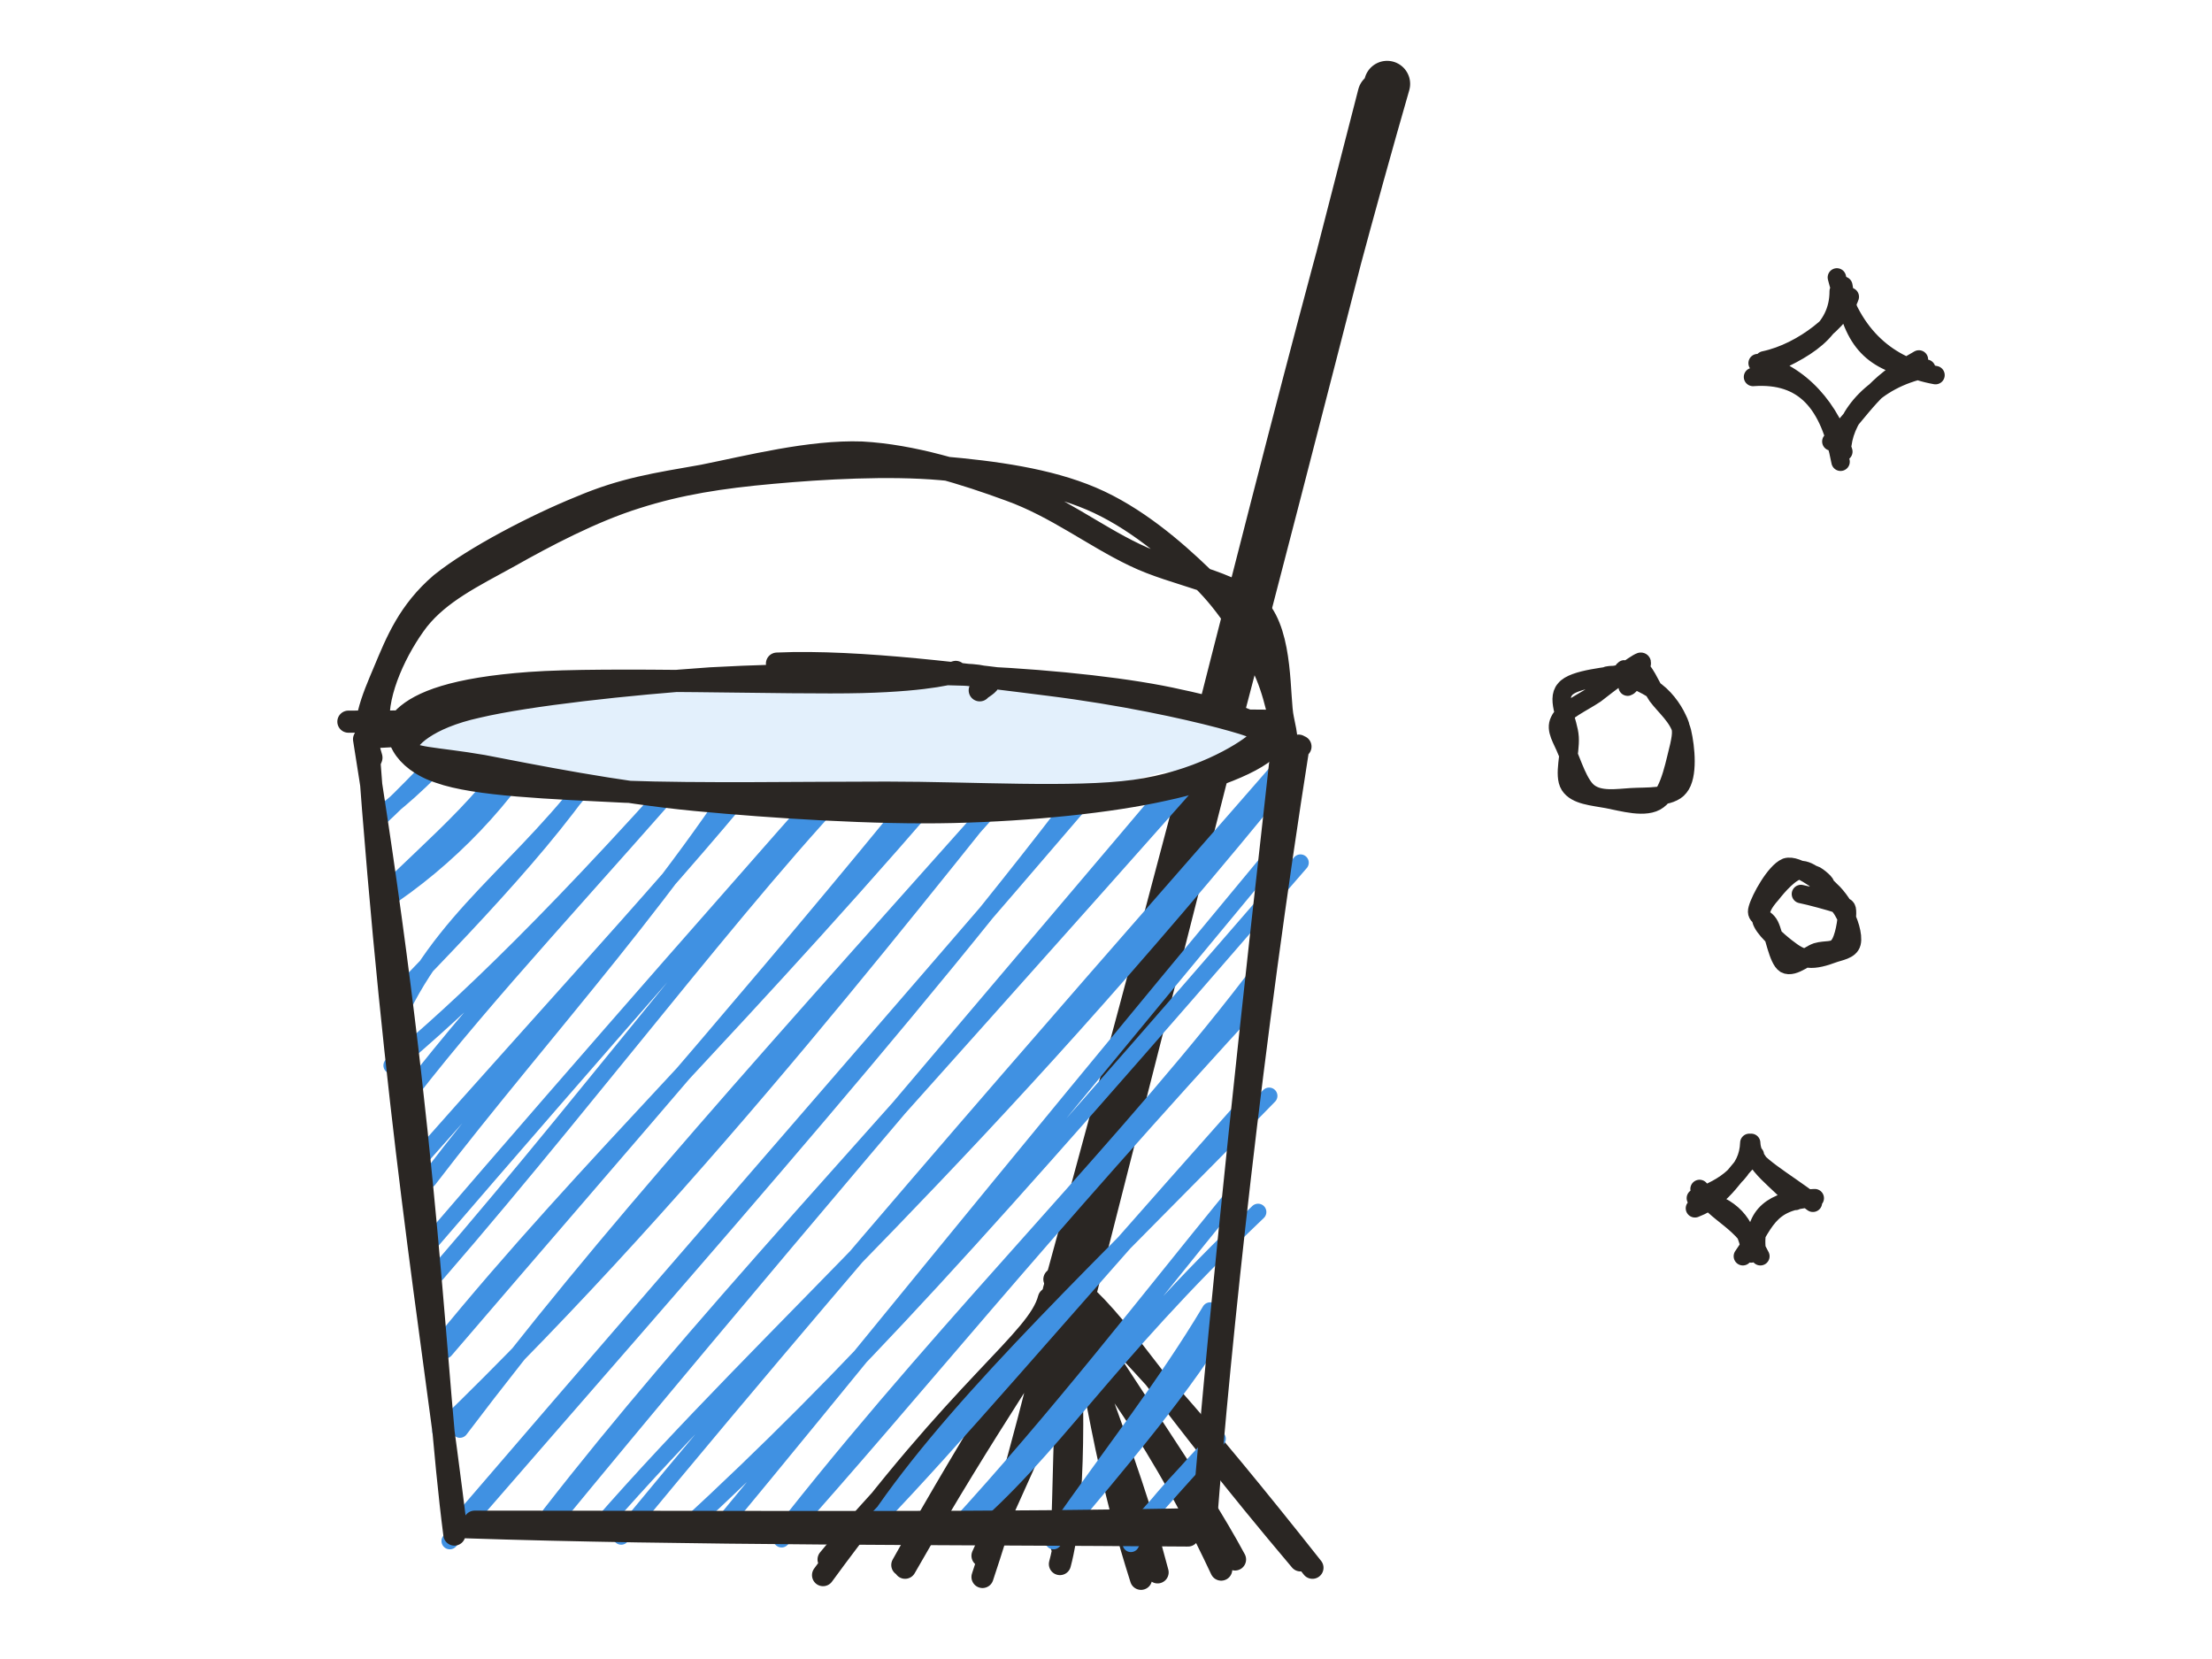
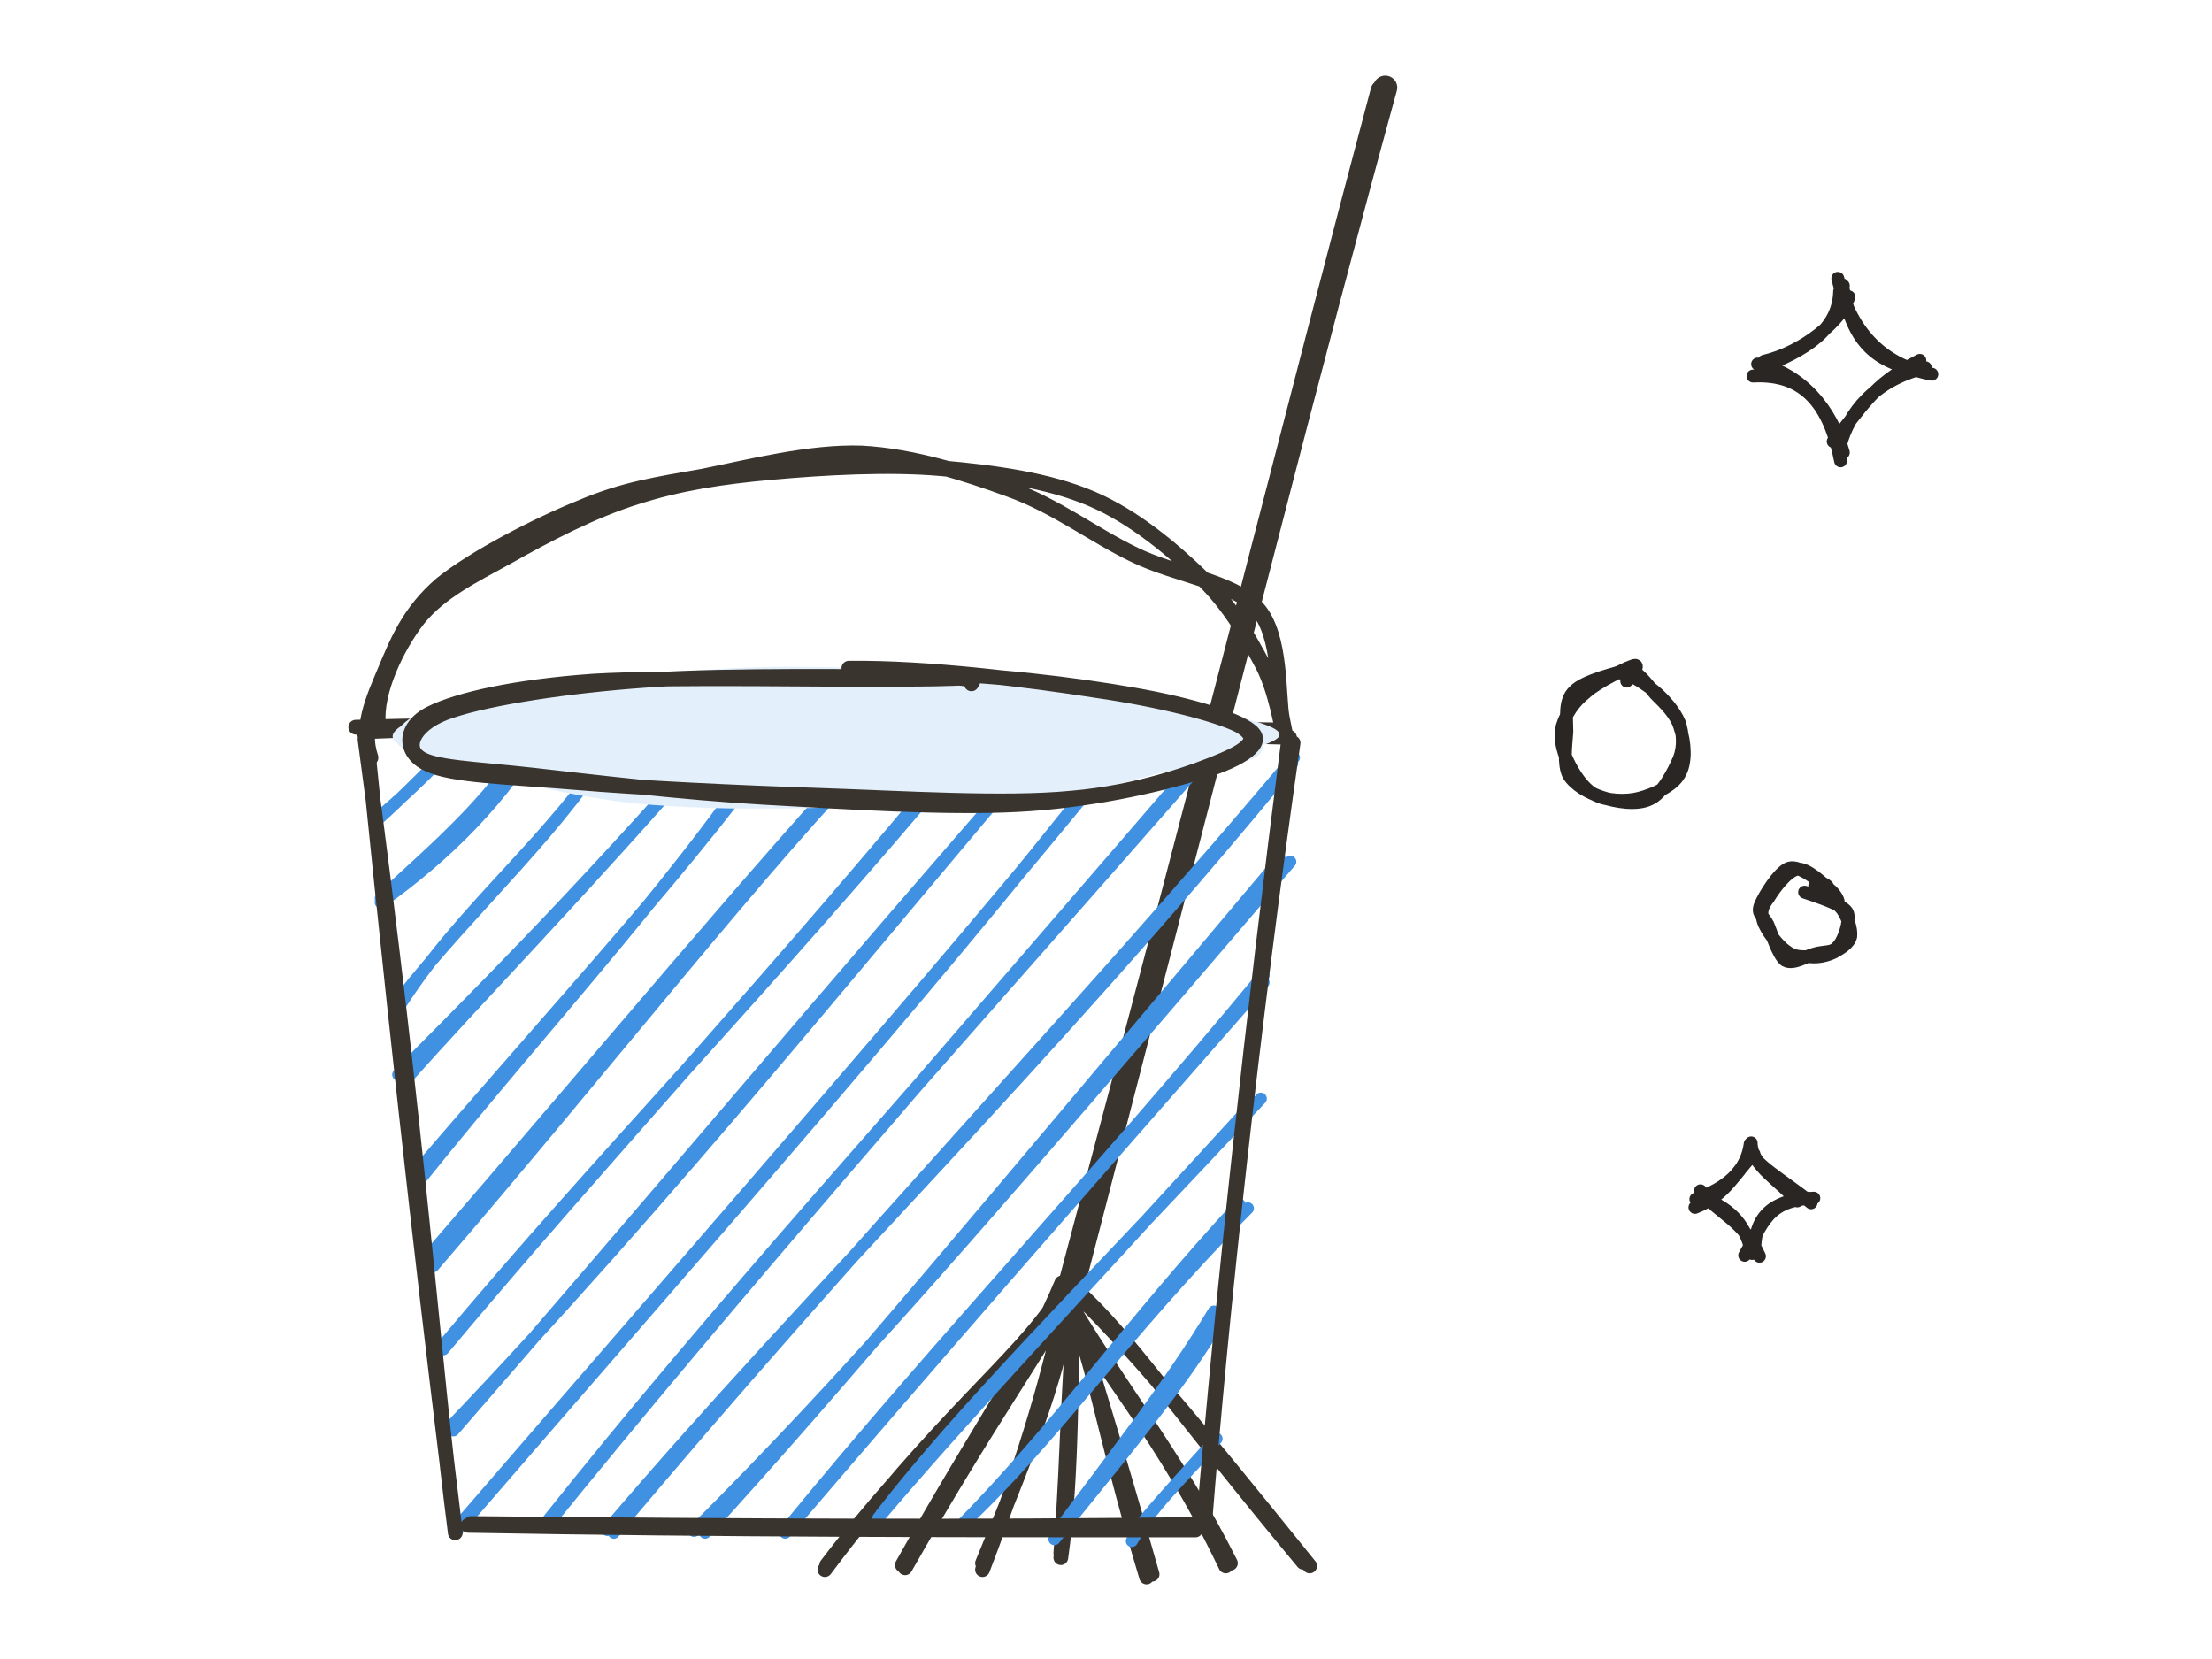
<svg xmlns="http://www.w3.org/2000/svg" viewBox="0 0 240 180" fill="none" stroke-linecap="round" stroke-linejoin="round">
-   <path d="M150.5 9.1 C142.9 35.5, 136.4 62, 116.3 140.8 M149.8 10.3 C140.2 47.5, 130.8 84.8, 115.6 140.3" stroke="#2a2623" stroke-width="5" />
-   <path d="M113.8 140.9 C112.6 145.5, 104.4 150.2, 89.3 170.9 M116.3 141.1 C106.5 151.4, 96.6 161, 89.9 169.2 M115.1 139.2 C112 146.8, 106.6 154.2, 97.9 169.8 M116.9 139.3 C112.8 146.9, 107.7 153.5, 98.2 170.1 M116.4 142.2 C116 148.3, 113.4 153.9, 106.6 168.8 M115.3 139.8 C112.8 148.9, 110.8 158.5, 106.6 171.1 M117.7 140.5 C115.4 145, 115.7 153.2, 115.2 167.8 M115.9 140.3 C116.5 150.8, 116.7 163.4, 115 169.7 M114.4 138.8 C119.5 146.2, 117.9 152.7, 123.8 171.3 M116.6 140.8 C117.5 148.8, 121.8 156.1, 125.6 170.6 M115.7 141.7 C118.1 147.6, 124 152.2, 132.5 170.3 M114.9 139 C122.2 150.9, 129.7 161.2, 134 169.2 M117.1 140 C122.2 144.5, 126.3 151.8, 141.1 169.3 M115.6 139.5 C122.9 146.6, 129.6 153.9, 142.4 170.1" stroke="#2a2623" stroke-width="2.4" />
-   <path d="M40.1 79.9 C40.1 79.9, 40.1 79.9, 40.1 79.9 M40.1 79.9 C40.1 79.9, 40.1 79.9, 40.1 79.9 M41.5 88.3 C42.4 87.5, 45.6 85.2, 49.9 80.2 M40.8 89.1 C44 86.3, 48.1 81.7, 50 80 M41.3 97.4 C47 91.6, 54.6 85.7, 58.1 77.8 M41.3 98 C48.7 93.2, 55.1 86.4, 59.1 79.4 M43.6 109.4 C49.2 98.1, 58.5 93.1, 66.7 80.7 M43.3 107.9 C52.3 98.6, 62.9 87.5, 67 79.2 M42.5 115.6 C49.9 109.4, 60.5 99.5, 79.1 78.3 M44.4 118.6 C53 107.5, 64 95.9, 77.1 80.8 M46.5 128 C58.9 111.8, 74.4 95.2, 84.3 78 M44.4 127 C61 108.2, 77.3 90.7, 85.3 80.1 M47.4 138.2 C65.6 117.2, 84 92.4, 95.8 81.3 M46.1 135.5 C64.4 114.2, 83.1 93, 94.6 80 M47.7 146.1 C63.9 126.2, 80.5 110.9, 105.9 81 M48.3 146.5 C67.5 124.1, 86.3 102.7, 103.7 81 M47.8 155.3 C76.6 127.5, 100.9 95.4, 115.6 77.4 M49.9 155.1 C65.7 134.2, 82.8 115.4, 114.9 79.4 M48.8 167.2 C75.6 136.3, 104.3 104.1, 122.8 78.5 M50.2 164.8 C79.4 130.8, 107.6 98.6, 124.1 79.1 M59.7 164.3 C75.1 144.5, 92.6 126.1, 132.9 80.5 M59.2 166 C81.8 138.5, 105.6 110.8, 132.2 79.3 M65.1 165.6 C83.6 144.4, 105.6 126, 140 83.6 M67.4 166.7 C96.7 131.2, 126 98.2, 140.6 81.4 M74.3 165.9 C92.4 149.2, 105.5 134.7, 141.1 93.6 M77.5 166.5 C91.6 149.5, 105.9 131.6, 137.8 93.2 M86 164.9 C103.9 142.3, 123 123.6, 137 105 M84.8 167 C99.4 150.7, 111.8 135, 137.2 107.4 M96 163.9 C104.9 151.2, 119.4 137.7, 137.7 118.9 M94.9 165.1 C103.8 155.8, 112.1 145.9, 135.2 119.9 M104.3 165.7 C114.3 157.3, 119.4 147.8, 136.5 131.5 M103.5 166.1 C114.9 153.7, 124.8 140.8, 133.4 130.3 M114.6 166.3 C120.9 157.3, 126.4 150.4, 131.3 142.2 M114.3 167.2 C121.6 158.5, 128.9 150, 133 142.8 M122.7 167.5 C125 163, 130.4 158.4, 131.7 156.3 M123.4 165.7 C125.9 163, 128.2 160.2, 132.1 156.1" stroke="#4091e2" stroke-width="1.8" />
-   <path d="M37.8 78.3 C58.8 78.3, 78.7 77.7, 137.7 78.2 M40.2 80 C69.7 78.3, 102.4 79.4, 141.1 81 M139.2 80.1 C135.9 109.6, 132.8 137.5, 130.5 164.9 M140.9 80.9 C135.8 113.2, 132.4 145, 130.8 165.7 M131.1 164.8 C107.4 165.3, 85.8 165.1, 51.5 165.1 M128.9 166.6 C102.8 166.4, 74.4 166.5, 50.4 165.7 M49.3 166.5 C47 148.7, 46.8 125.8, 39.5 80.2 M49.5 166 C46.7 143.2, 42.9 121.5, 39.9 80.2" stroke="#2a2623" stroke-width="2.4" />
-   <path d="M41 78.5 C40.7 75, 43 70.2, 45.3 67.2 C47.7 64.2, 51.2 62.5, 55.2 60.3 C59.1 58.1, 64.2 55.4, 69 53.9 C73.7 52.4, 78.2 51.7, 83.8 51.2 C89.3 50.7, 96.4 50.3, 102.1 50.8 C107.9 51.3, 113.7 52.1, 118.4 54.1 C123.1 56.1, 127.3 59.7, 130.4 62.7 C133.5 65.7, 135.5 69.3, 137 72.1 C138.5 75, 139 78.7, 139.4 80 M40.2 82.2 C39.1 78.9, 40.5 75.9, 41.8 72.8 C43.1 69.7, 44.4 66.4, 47.9 63.4 C51.5 60.5, 58.3 57, 63 55.1 C67.7 53.1, 71.2 52.6, 76.3 51.7 C81.3 50.7, 87.9 49, 93.5 49.2 C99 49.5, 104.7 51.3, 109.6 53.1 C114.6 54.9, 118.7 58.1, 123.1 60.2 C127.6 62.4, 133.8 63.1, 136.4 66 C139.1 69, 138.6 75.7, 139.1 78 C139.6 80.4, 139.4 79.7, 139.4 80" stroke="#2a2623" stroke-width="2.6" />
+   <path d="M150.3 9.5 C142 39.7, 134.4 70, 116.1 140.6 M150 9.9 C141.1 43.3, 132.8 76.8, 115.8 140.5" stroke="#3a342e" stroke-width="2.6" />
+   <path d="M114.7 141 C110.5 147.6, 101.7 154, 89.5 170.3 M115.4 141 C108.6 149.3, 99.3 157.2, 89.7 169.8 M115.2 139.2 C112.1 146.8, 106.7 154.1, 97.9 169.8 M116.8 139.3 C112.7 146.9, 107.6 153.6, 98.2 170.1 M116 141.4 C114.9 148.5, 112.5 155.4, 106.6 169.6 M115.7 140.6 C113.9 148.7, 111.7 157, 106.6 170.3 M117.1 140.4 C115.8 147, 116 156.8, 115.1 168.5 M116.5 140.4 C116.1 148.8, 116.4 159.8, 115.1 169 M115.1 139.5 C118.8 147.1, 119.2 153.8, 124.4 171.1 M115.9 140.1 C118.2 147.9, 120.5 155, 125 170.8 M115.4 140.8 C119.5 148.8, 126 155.3, 133 169.9 M115.2 139.9 C120.8 149.7, 127.7 158, 133.5 169.6 M116.7 139.9 C122.4 145, 127.1 152.3, 141.4 169.5 M116 139.6 C122.7 146.1, 128.8 153.4, 142.1 169.9" stroke="#3a342e" stroke-width="1.6" />
+   <path d="M40.1 79.9 C40.1 79.9, 40.1 79.9, 40.1 79.9 M40.1 79.9 C40.1 79.9, 40.1 79.9, 40.1 79.9 M41.3 88.5 C42.8 87.2, 46.2 84.3, 49.9 80.1 M41 88.9 C43.6 86.6, 47.5 82.6, 50 80.1 M41.3 97.5 C47.3 91.9, 54.7 85.8, 58.3 78.1 M41.3 97.9 C48.4 92.9, 55 86.3, 58.9 79.1 M43.5 108.9 C50.3 98.3, 60 91.1, 66.8 80.2 M43.4 108.4 C51.2 98.4, 61.4 89.5, 66.9 79.7 M43.2 116.6 C51 108.7, 61.7 98.2, 78.4 79.2 M43.7 117.5 C51.9 108.2, 62.8 97.2, 77.8 79.9 M45.8 127.7 C59.6 110.5, 75.4 93.6, 84.6 78.7 M45.1 127.3 C60.3 109.5, 76.3 92.3, 85 79.4 M47 137.4 C65.2 116.3, 83.7 92.6, 95.4 80.9 M46.5 136.3 C64.8 115.1, 83.4 92.8, 95 80.4 M47.9 146.2 C65.2 125.5, 82.5 108, 105.1 81 M48.1 146.4 C66.2 124.8, 84.3 105.6, 104.5 81 M48.5 155.2 C72.8 129.8, 94.6 102.4, 115.4 78.1 M49.2 155.2 C69.5 131.9, 89.1 108.4, 115.1 78.7 M49.3 166.4 C76.9 134.4, 105.5 102.2, 123.3 78.7 M49.7 165.6 C78.1 132.7, 106.4 100.5, 123.6 78.9 M59.5 164.9 C77.4 142.4, 97.1 120.7, 132.7 80.1 M59.4 165.4 C79.5 140.6, 101 116.2, 132.4 79.7 M65.9 166 C88.2 139.8, 112.7 116.3, 140.2 82.8 M66.6 166.3 C92.1 135.8, 118.9 107.9, 140.4 82.2 M75.3 166.1 C92.1 149.3, 105.6 133.7, 140 93.5 M76.5 166.3 C91.9 149.4, 105.8 132.6, 138.9 93.3 M85.6 165.6 C102.3 145.2, 119.1 127.6, 137.1 105.8 M85.2 166.3 C101 147.8, 115.7 131, 137.1 106.6 M95.6 164.3 C104.5 152.8, 116.8 140.6, 136.8 119.2 M95.3 164.7 C104.2 154.2, 114.7 143, 136.1 119.6 M104 165.8 C114.5 156, 121.3 145.4, 135.4 131.1 M103.8 166 C114.7 155, 122.9 143.2, 134.5 130.7 M114.5 166.5 C121.1 157.6, 126.9 150.3, 131.7 142.3 M114.4 167 C121.4 158.2, 128.4 150.1, 132.6 142.7 M122.8 167.2 C125.2 163, 130 158.7, 131.8 156.3 M123.3 166 C125.7 163, 128.6 159.9, 132 156.1" stroke="#4091e2" stroke-width="1.3" />
+   <path d="M38.6 78.9 C62.6 78.3, 87 78.3, 138.9 79.2 M39.4 79.4 C65.9 78.3, 94.1 78.8, 139.9 80 M139.8 80.4 C135.9 110.8, 132.7 140, 130.6 165.2 M140.3 80.6 C135.8 112, 132.5 142.5, 130.7 165.4 M130.3 165.4 C105.8 165.7, 81.8 165.6, 51.1 165.3 M129.7 166 C104.4 166, 78.4 166, 50.8 165.5 M49.4 166.3 C46.9 147, 45.6 124.5, 39.6 80.2 M49.4 166.2 C46.8 144.9, 44.1 122.8, 39.8 80.2" stroke="#3a342e" stroke-width="1.6" />
+   <path d="M41 78.5 C40.7 75, 43 70.2, 45.3 67.2 C47.7 64.2, 51.2 62.5, 55.2 60.3 C59.1 58.1, 64.2 55.4, 69 53.9 C73.7 52.4, 78.2 51.7, 83.8 51.2 C89.3 50.7, 96.4 50.3, 102.1 50.8 C107.9 51.3, 113.7 52.1, 118.4 54.1 C123.1 56.1, 127.3 59.7, 130.4 62.7 C133.5 65.7, 135.5 69.3, 137 72.1 C138.5 75, 139 78.7, 139.4 80 M40.2 82.2 C39.1 78.9, 40.5 75.9, 41.8 72.8 C43.1 69.7, 44.4 66.4, 47.9 63.4 C51.5 60.5, 58.3 57, 63 55.1 C67.7 53.1, 71.2 52.6, 76.3 51.7 C81.3 50.7, 87.9 49, 93.5 49.2 C99 49.5, 104.7 51.3, 109.6 53.1 C114.6 54.9, 118.7 58.1, 123.1 60.2 C127.6 62.4, 133.8 63.1, 136.4 66 C139.1 69, 138.6 75.7, 139.1 78 C139.6 80.4, 139.4 79.7, 139.4 80" stroke="#3a342e" stroke-width="1.7" />
  <path d="M111.3 74.8 C119.4 75.4, 128 76.2, 132.2 77.4 C136.4 78.6, 137.9 80.8, 136.5 82 C135.1 83.1, 130.5 83.2, 124 84.1 C117.5 85, 106.5 86.8, 97.4 87.3 C88.3 87.8, 77.6 88, 69.3 87.2 C60.9 86.4, 51.7 83.7, 47.3 82.4 C43 81, 41.7 80.2, 43.2 79 C44.7 77.8, 50 76.3, 56.4 75.2 C62.9 74.1, 72.3 72.7, 82 72.4 C91.7 72.1, 108.6 73.2, 114.7 73.5 C120.8 73.9, 118.7 74.5, 118.5 74.6 M102.3 73.9 C110.7 74.1, 119 75.2, 125.1 76.1 C131.2 77, 137.8 78.3, 138.7 79.4 C139.6 80.5, 135.5 81.3, 130.5 82.6 C125.4 83.9, 116.9 86.7, 108.6 87.2 C100.2 87.6, 89.4 86, 80.4 85.5 C71.4 85, 60.7 84.9, 54.5 84.1 C48.2 83.2, 43.8 81.9, 43 80.5 C42.3 79.1, 45.1 76.8, 50.2 75.8 C55.3 74.9, 65.2 75.2, 73.4 75 C81.7 74.7, 95.2 75.1, 99.7 74.6 C104.2 74.2, 100.6 72.4, 100.5 72.2" stroke="none" fill="#e3f0fc" />
-   <path d="M84.3 72 C93.2 71.6, 105.8 73.3, 113.8 74.3 C121.8 75.3, 128.6 76.8, 132.4 77.8 C136.1 78.8, 137.9 79.3, 136.3 80.6 C134.8 81.9, 129.8 84.9, 123.1 85.8 C116.5 86.7, 105.5 86, 96.2 86 C87 86, 75.9 86.2, 67.8 85.9 C59.7 85.5, 51.6 85.2, 47.7 83.8 C43.7 82.5, 42.3 79.4, 43.9 77.8 C45.6 76.2, 49.2 74.7, 57.5 74.1 C65.7 73.5, 85.8 74.2, 93.5 74 C101.2 73.8, 103.7 72.9, 103.7 72.9 M106.5 73.5 C114.7 73.9, 122.8 74.8, 128 76 C133.3 77.1, 138.3 78.9, 138 80.5 C137.7 82.1, 132 84.5, 126.3 85.7 C120.5 87, 111.9 87.9, 103.4 88.1 C95 88.3, 84 87.6, 75.5 86.8 C67 86, 57.6 84.1, 52.4 83.1 C47.2 82.2, 44.2 82.3, 44.1 81.2 C44 80.2, 46.3 77.9, 51.8 76.7 C57.3 75.4, 68.3 74.2, 77.1 73.6 C85.9 73.1, 99.8 73, 104.6 73.2 C109.5 73.4, 106.4 74.6, 106.3 74.9" stroke="#2a2623" stroke-width="2.4" />
-   <path d="M200 31 C200.9 36.8, 202.9 39.1, 207.8 40.1 M199.3 30.1 C200.9 36.5, 205 39.8, 210 40.7 M209 40 C203.2 41.2, 200.3 45.1, 199.9 48.2 M208.2 39 C203 41.9, 202.4 44, 198.7 47.9 M200 49 C198.7 44.5, 195.4 40.5, 190.7 39.4 M199.7 50.1 C198.5 43.8, 195.8 40.5, 190.2 40.9 M191 40 C195.9 38, 199.5 35.9, 199.5 31.6 M191.4 39.1 C195.7 38.2, 199.9 34.6, 200.7 32.2 M200 31 C200 31, 200 31, 200 31 M200 31 C200 31, 200 31, 200 31 M190 124 C190.1 126.5, 193.1 128.1, 194.8 130.3 M190 124.8 C189.9 126.1, 193.7 128.2, 196.7 130.5 M196 130 C192.7 130.3, 190.1 131.6, 190.6 135.7 M196.9 130 C191.6 130.2, 191.5 132.9, 189.1 136.3 M190 136 C189.5 133.2, 188.4 131.2, 184.9 130.2 M191 136.3 C189 132.2, 186.4 132, 184.4 129 M184 130 C187.3 128.8, 189.7 127.1, 189.8 124 M183.9 131.1 C187.3 129.8, 188.1 127.1, 190.4 125.3 M190 124 C190 124, 190 124, 190 124 M190 124 C190 124, 190 124, 190 124 M174.4 73.3 C175.8 73, 177.9 73.9, 179.2 74.7 C180.5 75.5, 181.5 76.9, 182 78 C182.5 79, 182.5 79.5, 182.2 80.9 C181.8 82.4, 181.2 85.9, 179.9 86.8 C178.6 87.8, 176 87, 174.4 86.7 C172.8 86.4, 171 86.3, 170.3 85.2 C169.6 84.1, 170.4 81.7, 170.3 80 C170.2 78.3, 168.8 75.9, 169.8 74.8 C170.7 73.6, 174.8 73.4, 175.8 73.1 C176.9 72.7, 176.1 72.5, 176.2 72.7 M177.5 72.2 C178.5 72.7, 179 74.3, 179.8 75.5 C180.7 76.7, 182.1 77.8, 182.5 79.4 C182.9 81.1, 183.2 84.2, 182.2 85.4 C181.3 86.6, 178.6 86.4, 177 86.5 C175.4 86.6, 173.6 86.9, 172.4 86 C171.3 85.2, 170.6 82.8, 170 81.5 C169.5 80.2, 168.7 79.2, 169.2 78.2 C169.7 77.1, 171.6 76.3, 173.1 75.3 C174.5 74.2, 177.4 72, 178 71.8 C178.6 71.7, 177 74.4, 176.6 74.5 M197.3 95.9 C197.9 96.6, 199.4 97.8, 200 98.9 C200.6 99.9, 201.1 101.5, 200.9 102.3 C200.7 103.1, 199.6 103.2, 198.8 103.5 C198 103.8, 197 104.1, 196.2 104 C195.3 103.9, 194.7 103.5, 193.8 102.8 C192.9 102.1, 191.3 100.7, 191.1 99.8 C190.8 98.8, 191.4 97.9, 192.2 97 C192.9 96.1, 194.3 94.5, 195.3 94.4 C196.4 94.3, 197.8 95.8, 198.6 96.6 C199.4 97.3, 200.3 98.7, 200.2 98.9 M195.4 97 C196.4 97.2, 198.6 97.8, 199.5 98.1 C200.3 98.5, 200.4 98.3, 200.4 99.1 C200.4 99.8, 200.1 101.9, 199.5 102.6 C199 103.3, 198.1 103, 197.1 103.3 C196.2 103.6, 194.6 105.1, 193.7 104.6 C192.9 104.1, 192.5 101.4, 192 100.4 C191.5 99.4, 190.4 99.6, 190.7 98.6 C191 97.5, 192.6 94.6, 193.8 94.1 C195 93.7, 197.4 95.8, 197.9 95.9 C198.4 96.1, 197.2 95, 196.8 94.9" stroke="#2a2623" stroke-width="2" />
+   <path d="M92.1 72.5 C100.7 72.4, 111.8 73.8, 118.8 74.9 C125.8 75.9, 132 77.5, 134.4 78.7 C136.7 80, 135.8 81.1, 132.8 82.4 C129.8 83.7, 123.5 86, 116.2 86.6 C109 87.3, 98 86.6, 89 86.3 C80 86, 69.5 85.5, 62.4 84.9 C55.3 84.3, 49 84.2, 46.4 82.9 C43.8 81.7, 43.7 78.9, 46.7 77.4 C49.7 75.9, 55.9 74.5, 64.4 73.9 C72.8 73.4, 90.7 73.8, 97.4 73.7 C104.1 73.7, 104.6 73.5, 104.6 73.6 M98.7 73 C107.2 73.1, 116.8 74.3, 123 75.4 C129.3 76.5, 134.9 78.2, 136 79.6 C137.1 80.9, 134.1 82.7, 129.8 83.9 C125.5 85.2, 118.2 86.9, 110.3 87.3 C102.5 87.7, 91.5 87, 82.7 86.5 C74 86, 64 84.8, 57.8 84.1 C51.6 83.4, 46.8 83.3, 45.4 82.1 C43.9 81, 44.9 78.4, 49 77.1 C53.2 75.7, 61.6 74.4, 70.2 73.8 C78.8 73.2, 94.9 73.4, 100.7 73.5 C106.6 73.5, 105.5 74, 105.4 74.2" stroke="#3a342e" stroke-width="1.6" />
+   <path d="M199.9 30.9 C200.9 36.8, 203.2 39.2, 208.2 40.2 M199.4 30.2 C200.9 36.5, 204.7 39.7, 209.6 40.6 M208.9 39.9 C203.2 41.3, 200.6 44.9, 199.7 48.2 M208.3 39.1 C203 41.8, 202.1 44.2, 198.9 47.9 M200 49.1 C198.7 44.4, 195.4 40.5, 190.7 39.5 M199.7 50 C198.5 43.9, 195.8 40.5, 190.2 40.8 M191 39.9 C195.9 38, 199.5 35.8, 199.6 31.6 M191.4 39.2 C195.7 38.2, 199.9 34.7, 200.6 32.2 M200 31 C200 31, 200 31, 200 31 M200 31 C200 31, 200 31, 200 31 M190 124.1 C190.1 126.5, 193.1 128.1, 195 130.3 M190 124.7 C189.9 126.1, 193.7 128.2, 196.5 130.5 M196.1 130 C192.6 130.3, 190.3 131.8, 190.4 135.8 M196.8 130 C191.7 130.2, 191.3 132.7, 189.3 136.2 M190.1 136 C189.4 133.1, 188.1 131.3, 184.8 130 M190.9 136.3 C189.1 132.3, 186.7 131.9, 184.5 129.2 M184 130.1 C187.3 128.9, 189.5 127.1, 189.9 124.1 M183.9 131 C187.3 129.7, 188.3 127.1, 190.3 125.2 M190 124 C190 124, 190 124, 190 124 M190 124 C190 124, 190 124, 190 124 M175.4 73 C176.6 72.9, 178.2 74, 179.4 74.9 C180.6 75.9, 181.7 77.2, 182.2 78.4 C182.6 79.6, 182.7 81, 182.2 82.3 C181.6 83.7, 180.4 86.1, 179 86.7 C177.6 87.4, 175.3 87, 173.8 86.5 C172.3 86, 170.9 85.2, 170.2 84.1 C169.6 82.9, 169.9 80.9, 170 79.4 C170 77.9, 169.7 76, 170.8 75 C171.9 73.8, 175.6 73, 176.5 72.7 C177.4 72.4, 176.4 73.1, 176.3 73.3 M176.5 72.5 C177.7 72.8, 178.7 74.2, 179.6 75.3 C180.6 76.3, 181.9 77.5, 182.3 79 C182.8 80.5, 183 82.7, 182.2 84 C181.5 85.3, 179.4 86.2, 177.9 86.6 C176.4 87, 174.3 86.9, 173 86.2 C171.8 85.6, 170.7 83.9, 170.1 82.6 C169.5 81.4, 169.2 80, 169.5 78.8 C169.9 77.5, 170.7 76.2, 172.1 75.1 C173.3 74, 176.6 72.4, 177.3 72.2 C178.1 72, 176.7 73.8, 176.5 73.9 M196.9 96.1 C197.6 96.7, 199.2 97.8, 199.9 98.7 C200.5 99.6, 200.9 100.8, 200.8 101.6 C200.6 102.4, 199.7 102.9, 199 103.3 C198.2 103.7, 197.2 103.9, 196.4 103.8 C195.5 103.8, 194.7 103.9, 193.8 103.2 C192.9 102.6, 191.6 100.9, 191.3 99.9 C191 98.9, 191.2 98.3, 191.9 97.4 C192.5 96.4, 193.9 94.5, 195 94.3 C196.1 94.2, 197.7 95.8, 198.4 96.4 C199.2 97, 199.6 97.9, 199.4 98 M195.8 96.8 C196.7 97.1, 198.8 97.8, 199.6 98.3 C200.4 98.8, 200.6 99, 200.5 99.8 C200.5 100.5, 200 102.2, 199.3 102.8 C198.8 103.4, 197.9 103.2, 196.9 103.5 C196 103.7, 194.6 104.7, 193.7 104.2 C192.9 103.6, 192.2 101.2, 191.8 100.3 C191.3 99.3, 190.6 99.2, 191 98.2 C191.4 97.2, 193 94.6, 194.1 94.2 C195.3 93.8, 197.5 95.8, 198.1 96.1 C198.6 96.4, 197.9 95.8, 197.6 95.8" stroke="#2a2623" stroke-width="1.4" />
</svg>
